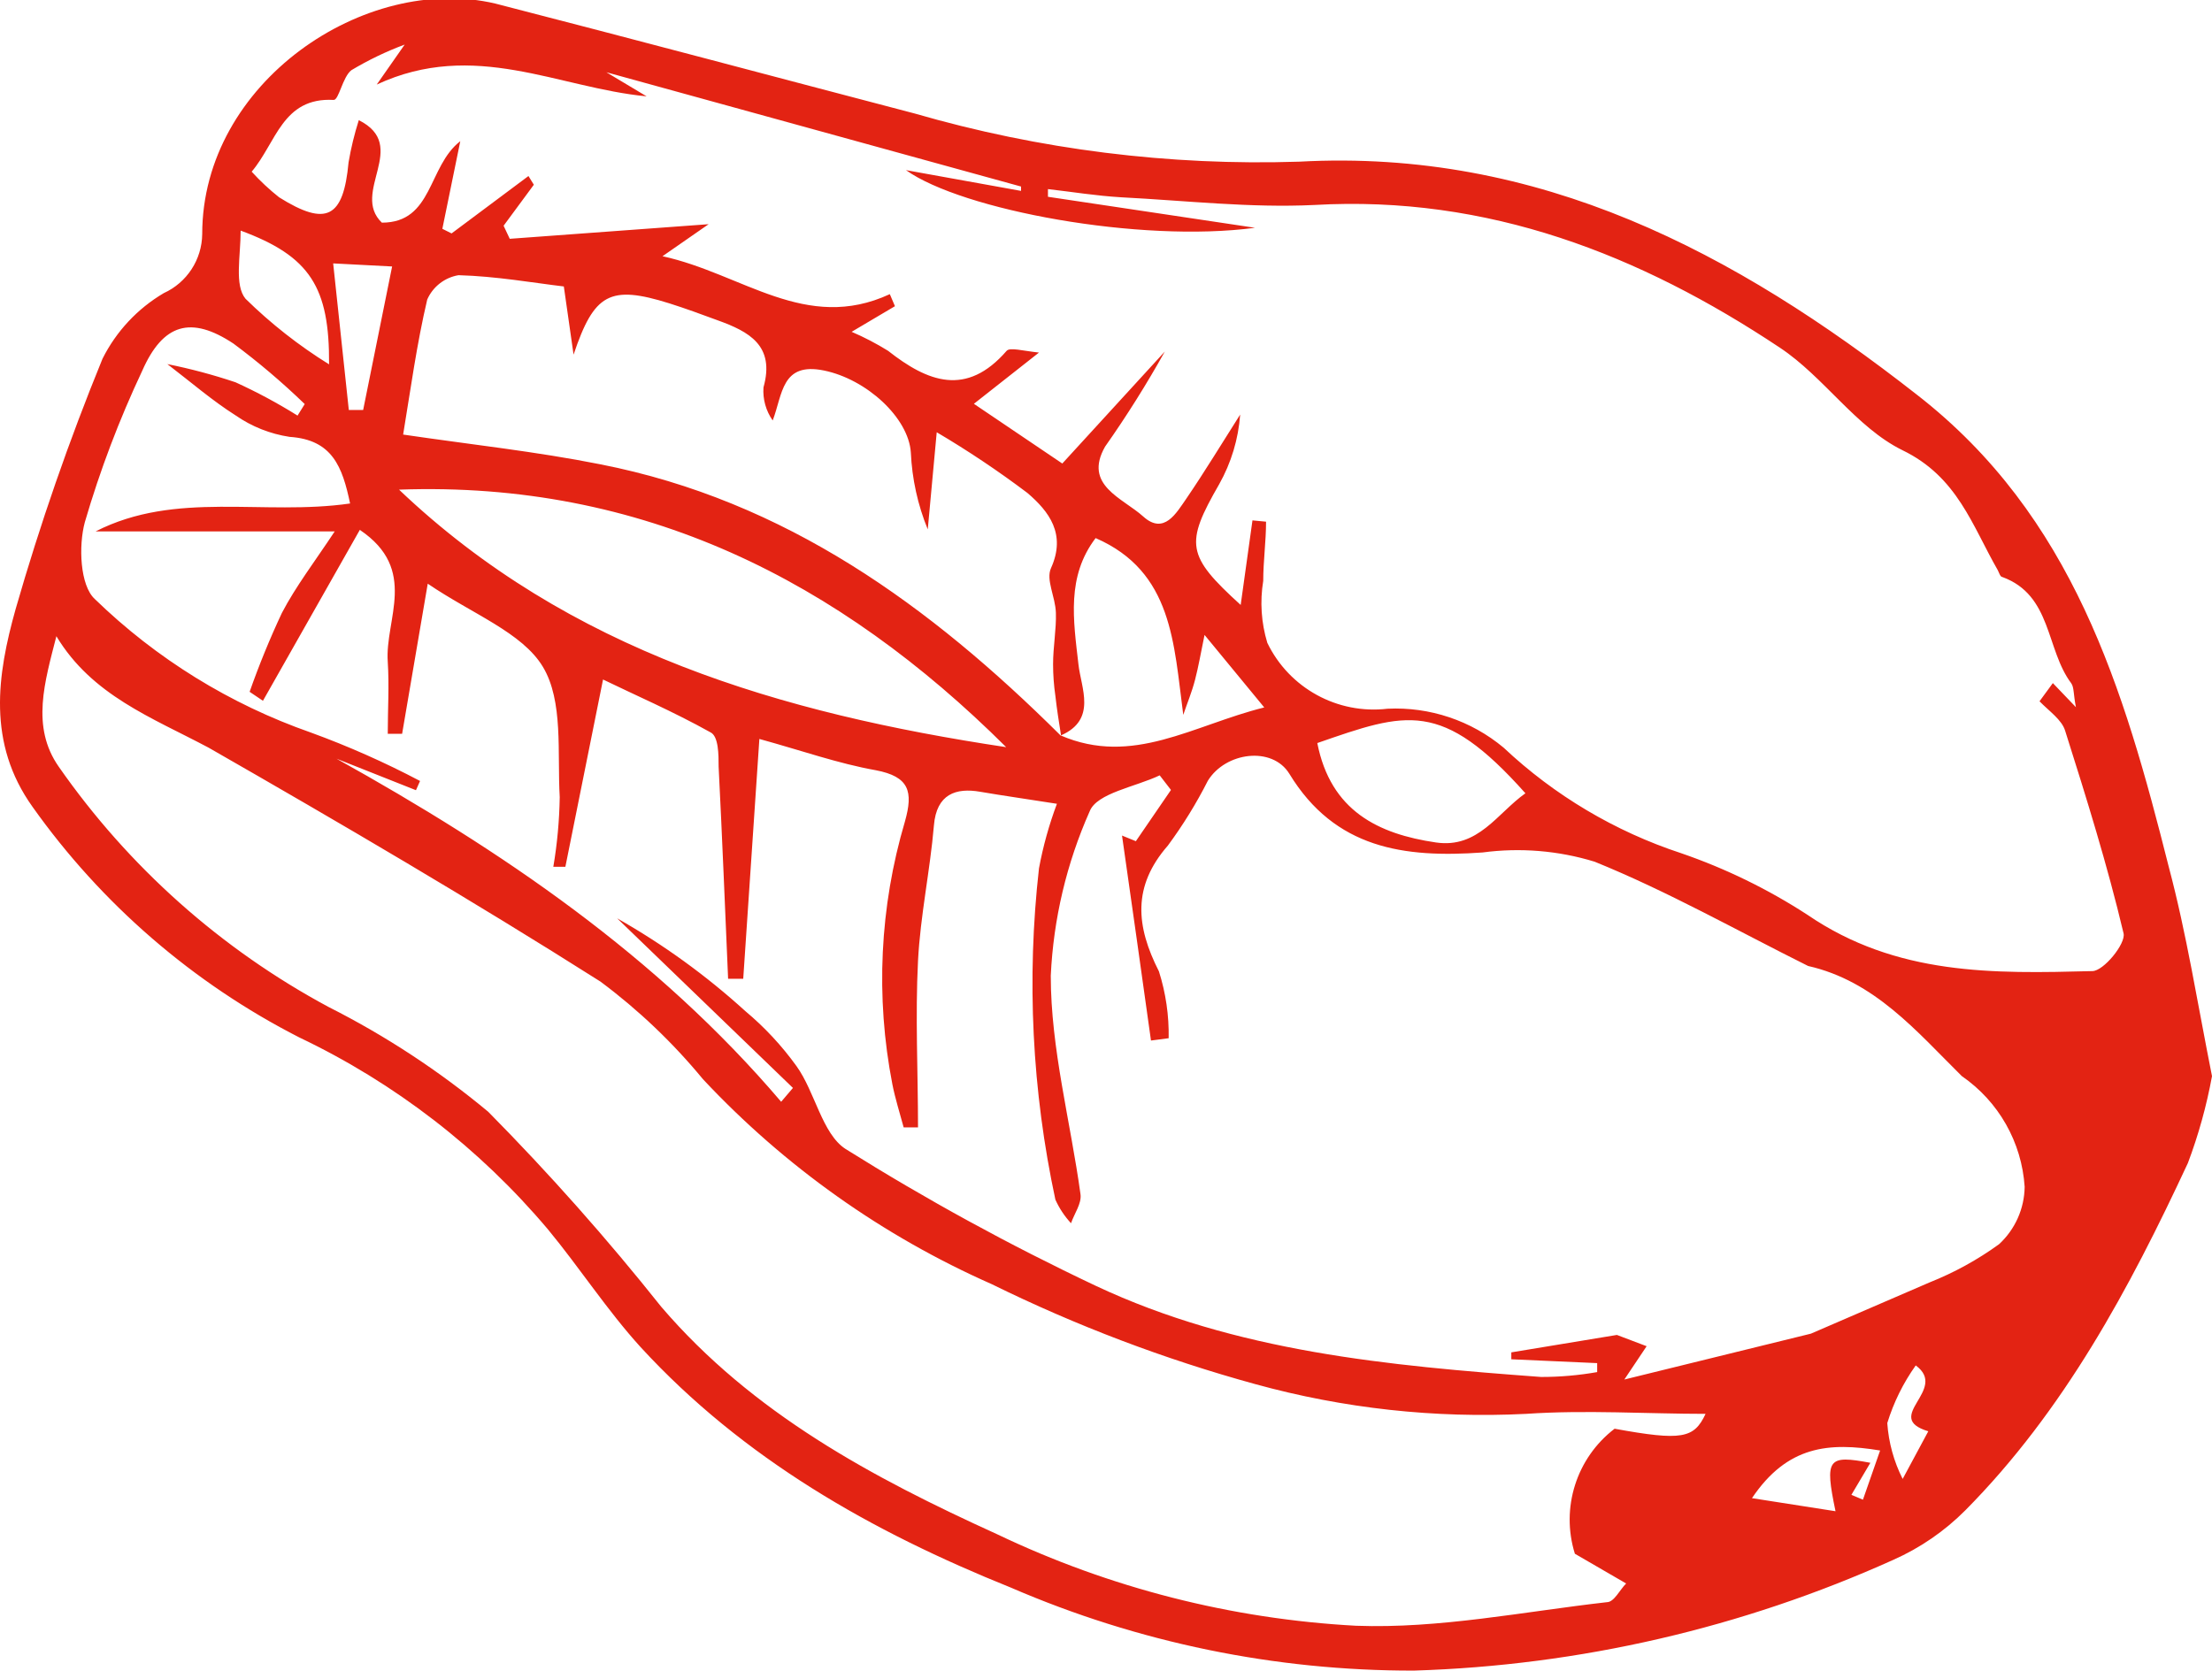
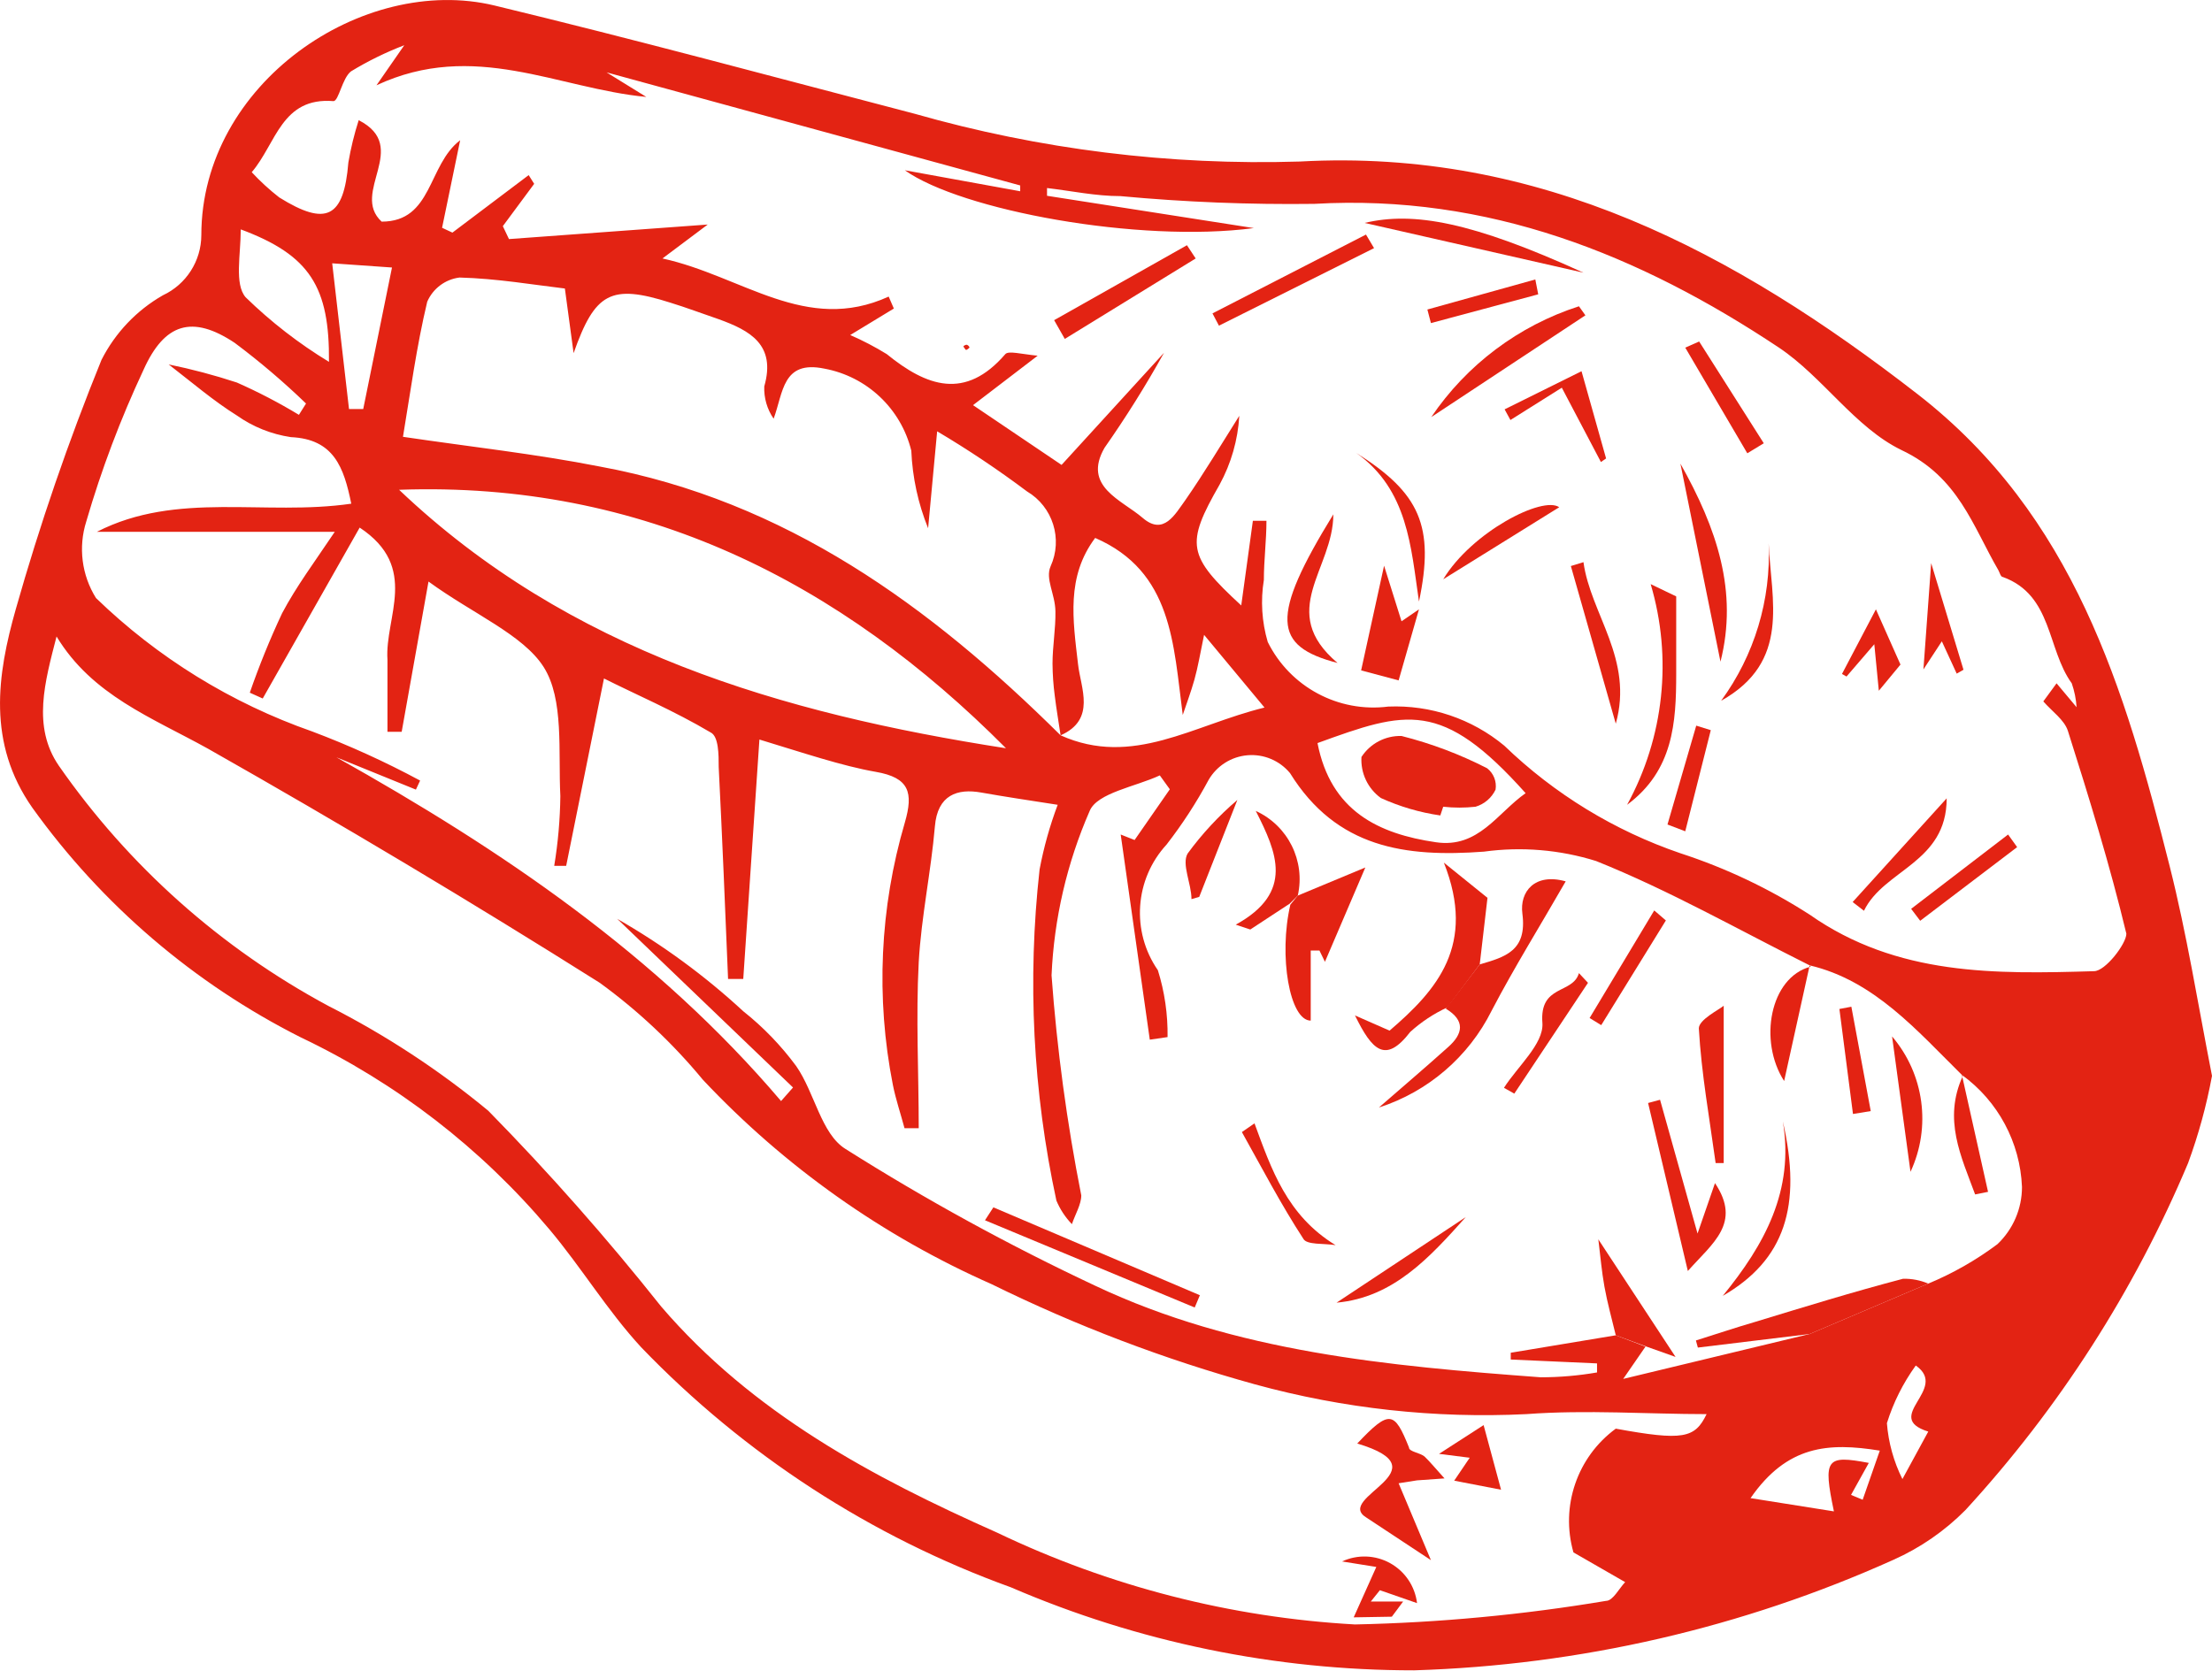
- <svg xmlns="http://www.w3.org/2000/svg" viewBox="0 0 86.31 65.19">
+ <svg xmlns="http://www.w3.org/2000/svg" viewBox="0 0 68.45 51.7">
  <defs>
    <style>.cls-1{fill:#e32313;}</style>
  </defs>
  <g id="Layer_2" data-name="Layer 2">
-     <g id="Layer_1-2" data-name="Layer 1">
-       <path class="cls-1" d="M86.31,42a19.65,19.65,0,0,1-.94,3.39c-2.28,4.9-4.83,9.66-8.68,13.55a9.28,9.28,0,0,1-2.82,1.94,49.18,49.18,0,0,1-18.7,4.32,39.42,39.42,0,0,1-15.73-3.24C34,59.77,29,56.93,25,52.58c-1.31-1.44-2.38-3.1-3.62-4.6a29,29,0,0,0-9.7-7.49,28.86,28.86,0,0,1-10.41-9C-.51,29-.11,26.34.61,23.77A95.47,95.47,0,0,1,4,14a6.19,6.19,0,0,1,2.39-2.56,2.56,2.56,0,0,0,1.5-2.3c0-5.93,6.37-10.2,11.44-9C24.77,1.54,30.23,3,35.69,4.43a48.32,48.32,0,0,0,15,1.88c9.36-.51,17,3.53,24.1,9.09,6.1,4.74,8.08,11.48,9.83,18.42C85.32,36.45,85.74,39.14,86.31,42ZM41.38,28.7c2.82,1.22,5.17-.4,7.95-1.09L47,24.78c-.15.73-.24,1.25-.37,1.75s-.31.92-.46,1.37c-.37-2.78-.41-5.59-3.42-6.9-1.14,1.5-.87,3.19-.67,4.93.1.92.73,2.15-.68,2.77-.08-.52-.16-1-.22-1.54a8.62,8.62,0,0,1-.09-1.24c0-.68.13-1.36.11-2s-.4-1.29-.19-1.75c.6-1.33-.08-2.21-.92-2.93a37.75,37.75,0,0,0-3.54-2.37l-.35,3.79a9,9,0,0,1-.66-3c-.09-1.36-1.73-2.86-3.39-3.2s-1.61.93-2,1.95a2,2,0,0,1-.36-1.29c.46-1.64-.57-2.18-1.79-2.62-.62-.23-1.25-.46-1.88-.66-2.33-.73-2.94-.38-3.74,2L22,11.18c-1.18-.14-2.64-.4-4.11-.44a1.63,1.63,0,0,0-1.22.95c-.41,1.74-.65,3.52-.94,5.27,2.64.39,5.18.66,7.69,1.16C30.66,19.54,36.3,23.65,41.38,28.7ZM76.55,42l0,0c-1.77-1.75-3.4-3.71-6-4.3l0,0c-2.77-1.38-5.47-2.91-8.33-4.07a10.28,10.28,0,0,0-4.37-.36c-3.07.22-5.76-.15-7.54-3.07-.67-1.09-2.49-.85-3.18.27A17.87,17.87,0,0,1,45.57,33c-1.39,1.59-1.25,3.14-.35,4.91a8.12,8.12,0,0,1,.38,2.61l-.69.09c-.37-2.67-.75-5.33-1.13-8l.54.22,1.37-2-.44-.57c-.94.45-2.45.69-2.73,1.4A17.84,17.84,0,0,0,41,38.08c0,2.85.77,5.69,1.16,8.53.05.36-.24.75-.37,1.13a3.42,3.42,0,0,1-.61-.92,40.13,40.13,0,0,1-.64-12.93,14.91,14.91,0,0,1,.7-2.52c-1.13-.18-2.07-.31-3-.47s-1.7.08-1.8,1.32c-.15,1.76-.53,3.52-.62,5.28-.11,2.16,0,4.33,0,6.5l-.56,0c-.15-.56-.33-1.12-.44-1.68a21.59,21.59,0,0,1,.49-10.26c.33-1.17.17-1.75-1.14-2-1.46-.26-2.87-.76-4.54-1.22L29,38.2h-.59c-.12-2.76-.23-5.52-.37-8.28,0-.46,0-1.19-.32-1.34-1.45-.81-3-1.48-4.19-2.06l-1.47,7.31-.47,0a18,18,0,0,0,.25-2.72c-.1-1.73.15-3.75-.66-5.09s-2.76-2.06-4.49-3.24l-1,5.86-.56,0c0-.94.06-1.88,0-2.81-.12-1.66,1.21-3.6-1.09-5.15l-3.78,6.67L9.74,27A33.18,33.18,0,0,1,11,23.92c.55-1.05,1.28-2,2.06-3.18H3.73c3.13-1.6,6.54-.6,9.93-1.09-.3-1.43-.69-2.49-2.36-2.6a5,5,0,0,1-2.11-.84c-.9-.57-1.72-1.28-2.66-2a21.81,21.81,0,0,1,2.66.71,20.89,20.89,0,0,1,2.42,1.3l.28-.45a28.2,28.2,0,0,0-2.78-2.36c-1.66-1.1-2.75-.78-3.56,1.06a40.55,40.55,0,0,0-2.24,5.91c-.25.92-.19,2.47.39,3a23,23,0,0,0,8.43,5.21,34.32,34.32,0,0,1,4.26,1.89l-.16.36-3.1-1.23C19.58,33.2,25.63,37.3,30.48,43l.46-.54-6.86-6.62a27.77,27.77,0,0,1,5,3.62,11.74,11.74,0,0,1,2,2.15c.72,1,1,2.64,1.91,3.23a94.07,94.07,0,0,0,9.76,5.34c5.48,2.58,11.43,3.12,17.38,3.56a12.54,12.54,0,0,0,2.19-.19l0-.35-3.35-.15,0-.27,4.12-.68,1.16.44-.87,1.3,7.28-1.79,4.63-2A12.5,12.5,0,0,0,78,48.56a3.1,3.1,0,0,0,1-2.24A5.69,5.69,0,0,0,76.55,42ZM81,27.6c-.1-.51-.07-.77-.18-.93-1-1.33-.75-3.44-2.69-4.15-.08,0-.13-.17-.18-.27-1-1.74-1.57-3.64-3.72-4.68-1.81-.89-3.06-2.86-4.78-4C64,9.94,58.06,7.61,51.28,8c-2.5.12-5-.17-7.53-.3-1-.06-1.9-.21-2.86-.32l0,.3,8.08,1.21c-4.5.6-11.43-.69-13.62-2.25l4.49.81,0-.17L23.66,2.82l1.57.94c-3.45-.33-6.72-2.23-10.53-.46l1.09-1.56a12.6,12.6,0,0,0-2.08,1c-.34.26-.49,1.17-.69,1.16-2-.11-2.24,1.67-3.2,2.8a9,9,0,0,0,1.07,1c1.85,1.16,2.51.8,2.71-1.36A12.13,12.13,0,0,1,14,4.69c2,1-.33,2.82.9,4,2,0,1.79-2.2,3.06-3.18l-.7,3.42.36.18,3-2.24.21.34-1.18,1.6.24.51,7.76-.57L25.85,10c3.12.68,5.59,3,8.87,1.48l.2.47-1.69,1a10.78,10.78,0,0,1,1.42.74c1.55,1.22,3.06,1.81,4.63,0,.13-.14.61,0,1.26.07L38,15.76l3.45,2.33,4-4.37a41.88,41.88,0,0,1-2.33,3.71c-.86,1.51.68,2,1.49,2.73s1.29-.14,1.68-.7c.73-1.07,1.4-2.18,2.1-3.28a6.51,6.51,0,0,1-.82,2.72c-1.34,2.33-1.28,2.78.84,4.71l.46-3.3.53.05c0,.77-.11,1.54-.11,2.31a5.34,5.34,0,0,0,.16,2.42,4.61,4.61,0,0,0,4.69,2.57,6.57,6.57,0,0,1,4.53,1.52,18.58,18.58,0,0,0,6.93,4.12,22.43,22.43,0,0,1,4.92,2.4C74,38.08,77.79,38,81.64,37.9c.44,0,1.31-1.07,1.22-1.47-.63-2.66-1.45-5.29-2.28-7.91-.13-.43-.62-.76-1-1.15l.52-.71ZM2.2,24.83c-.45,1.77-1,3.53.09,5.09A30.33,30.33,0,0,0,12.82,39.3a33,33,0,0,1,6.23,4.09A94.69,94.69,0,0,1,25.8,51c3.56,4.16,8.23,6.66,13.11,8.88a37.13,37.13,0,0,0,14,3.57c3.25.12,6.53-.55,9.79-.92.28,0,.5-.48.75-.73l-2-1.16A4.47,4.47,0,0,1,63,55.76c2.63.48,3.1.38,3.55-.58-2.28,0-4.67-.16-7,0a33.42,33.42,0,0,1-10.57-1.16,58.21,58.21,0,0,1-10.28-3.9,34.59,34.59,0,0,1-11.27-8,22.94,22.94,0,0,0-4-3.81c-5-3.17-10.14-6.18-15.29-9.13C5.92,28,3.59,27.14,2.2,24.83Zm13.37-5.72c6.63,6.31,14.92,8.73,23.69,10.05C32.72,22.65,25.06,18.77,15.57,19.11ZM51.4,29c.52,2.65,2.38,3.55,4.63,3.88,1.65.24,2.39-1.14,3.49-1.92C56.25,27.29,54.88,27.79,51.4,29ZM9.39,9c0,1-.25,2.13.19,2.66a18.8,18.8,0,0,0,3.26,2.56C12.86,11.21,12.1,10,9.39,9ZM13,10.28,13.61,16l.56,0L15.3,10.4ZM72.24,58.34l.45.19.67-1.92c-2-.33-3.62-.19-5,1.86l3.26.51c-.43-2.06-.3-2.2,1.36-1.89Zm2.51-5.05a7.84,7.84,0,0,0-1.11,2.25,5.7,5.7,0,0,0,.6,2.18l1-1.86C73.42,55.31,76.05,54.24,74.75,53.29Z" />
+     <g id="_1200" data-name="1200">
+       <path class="cls-1" d="M68.45,33.3A16.56,16.56,0,0,1,67.71,36a37.19,37.19,0,0,1-6.89,10.74,7.35,7.35,0,0,1-2.23,1.54A39.05,39.05,0,0,1,43.76,51.7a31.47,31.47,0,0,1-12.48-2.57A30.05,30.05,0,0,1,19.84,41.7C18.79,40.56,18,39.24,17,38.05a22.92,22.92,0,0,0-7.69-5.94A22.92,22.92,0,0,1,1,25C-.4,23-.09,20.89.49,18.85a74.58,74.58,0,0,1,2.65-7.71,4.81,4.81,0,0,1,1.9-2A2.06,2.06,0,0,0,6.23,7.28c0-4.7,5-8.09,9.07-7.11,4.35,1.05,8.67,2.22,13,3.35A39.05,39.05,0,0,0,40.22,5c7.43-.41,13.45,2.8,19.12,7.2,4.84,3.76,6.41,9.11,7.8,14.61C67.67,28.91,68,31,68.45,33.3ZM32.82,22.76c2.23,1,4.1-.32,6.31-.86l-1.87-2.25c-.12.58-.19,1-.3,1.39s-.24.73-.36,1.09c-.29-2.2-.32-4.44-2.71-5.48-.9,1.2-.69,2.53-.53,3.91.08.73.57,1.71-.54,2.2-.06-.41-.13-.81-.18-1.22a8.07,8.07,0,0,1-.07-1c0-.54.1-1.08.09-1.62s-.32-1-.15-1.39a1.82,1.82,0,0,0-.73-2.32A30.84,30.84,0,0,0,29,13.35l-.28,3a7.2,7.2,0,0,1-.52-2.4,3.41,3.41,0,0,0-2.69-2.54c-1.3-.27-1.27.74-1.57,1.55a1.65,1.65,0,0,1-.29-1c.37-1.29-.44-1.73-1.41-2.08-.5-.17-1-.36-1.49-.51-1.85-.59-2.34-.31-3,1.56l-.27-2c-.94-.11-2.1-.31-3.26-.34a1.26,1.26,0,0,0-1,.75c-.33,1.38-.52,2.8-.75,4.18,2.09.31,4.11.53,6.09.92C24.31,15.5,28.79,18.76,32.82,22.76ZM60.71,33.27l0,0C59.33,31.91,58,30.35,56,29.88l0,0c-2.2-1.1-4.34-2.32-6.61-3.23a8,8,0,0,0-3.47-.29c-2.43.18-4.56-.11-6-2.43a1.54,1.54,0,0,0-2.52.21,14.3,14.3,0,0,1-1.3,2,3.12,3.12,0,0,0-.27,3.89,6.6,6.6,0,0,1,.3,2.07l-.55.08-.9-6.35.43.17,1.09-1.57L35.89,24c-.75.35-1.94.54-2.17,1.1a14.26,14.26,0,0,0-1.18,5.09A56.24,56.24,0,0,0,33.46,37c0,.28-.19.59-.29.89a2.37,2.37,0,0,1-.48-.73,31.81,31.81,0,0,1-.52-10.25,12,12,0,0,1,.56-2c-.9-.14-1.64-.25-2.37-.38s-1.35.07-1.43,1.05c-.12,1.4-.42,2.79-.5,4.2-.09,1.71,0,3.43,0,5.14l-.44,0c-.12-.45-.27-.89-.36-1.34A17.08,17.08,0,0,1,28,25.46c.27-.93.14-1.39-.9-1.57s-2.28-.6-3.6-1L23,30.3h-.47c-.09-2.19-.18-4.38-.29-6.56,0-.38,0-.95-.25-1.07C20.86,22,19.64,21.48,18.69,21l-1.17,5.8-.37,0a14.32,14.32,0,0,0,.19-2.16c-.07-1.37.12-3-.52-4S14.63,19,13.26,18l-.83,4.65-.44,0c0-.75,0-1.49,0-2.23-.09-1.32,1-2.86-.86-4.09l-3,5.29-.4-.18a25.25,25.25,0,0,1,1-2.46c.44-.83,1-1.58,1.63-2.52H3c2.48-1.27,5.19-.48,7.87-.87-.23-1.13-.54-2-1.87-2.06a3.88,3.88,0,0,1-1.67-.67c-.72-.45-1.36-1-2.11-1.58a18.83,18.83,0,0,1,2.11.56,16.94,16.94,0,0,1,1.92,1l.22-.35a23.11,23.11,0,0,0-2.21-1.88c-1.31-.87-2.17-.61-2.82.84a32.44,32.44,0,0,0-1.77,4.69,2.85,2.85,0,0,0,.3,2.37,18.3,18.3,0,0,0,6.69,4.13A27.4,27.4,0,0,1,13,24.16l-.13.28-2.46-1c5.12,2.87,9.91,6.11,13.76,10.64l.37-.42L19.1,28.44A21.35,21.35,0,0,1,23,31.3,8.93,8.93,0,0,1,24.64,33c.57.82.77,2.09,1.52,2.56A70.71,70.71,0,0,0,33.9,39.8c4.34,2.05,9.06,2.48,13.78,2.83a10.31,10.31,0,0,0,1.74-.15l0-.28-2.67-.12,0-.21L50,41.33l.92.35-.69,1L56,41.29l3.67-1.56a9.92,9.92,0,0,0,2.14-1.22,2.44,2.44,0,0,0,.76-1.77A4.51,4.51,0,0,0,60.71,33.27Zm3.55-11.38a2.81,2.81,0,0,0-.15-.74c-.77-1.06-.59-2.73-2.13-3.29-.07,0-.1-.14-.14-.21-.8-1.38-1.24-2.89-3-3.72-1.44-.7-2.43-2.26-3.79-3.17C50.74,7.89,46.05,6,40.67,6.31a56.86,56.86,0,0,1-6-.24c-.76,0-1.51-.16-2.27-.25l0,.24,6.4,1c-3.56.47-9.06-.55-10.8-1.79l3.57.65V5.74L18.77,2.24,20,3c-2.74-.26-5.33-1.77-8.35-.36l.86-1.24a10.14,10.14,0,0,0-1.65.81c-.27.21-.38.92-.54.92C8.71,3,8.55,4.44,7.79,5.33a7.2,7.2,0,0,0,.85.78c1.46.91,2,.63,2.14-1.08a9.54,9.54,0,0,1,.32-1.31c1.62.83-.27,2.24.71,3.14,1.58,0,1.42-1.75,2.43-2.52l-.56,2.71L14,7.2l2.36-1.78.17.27L15.56,7l.19.4,6.15-.45L20.5,8c2.47.54,4.44,2.35,7,1.18l.16.37-1.35.82a9,9,0,0,1,1.13.59c1.23,1,2.43,1.44,3.67,0,.1-.11.49,0,1,.05l-2,1.53,2.74,1.85,3.17-3.47a33.48,33.48,0,0,1-1.84,2.94c-.69,1.2.53,1.61,1.18,2.17s1-.11,1.32-.55c.59-.85,1.12-1.74,1.67-2.61A5.06,5.06,0,0,1,37.74,15c-1.06,1.85-1,2.2.67,3.74l.36-2.62.42,0c0,.61-.08,1.22-.08,1.83a4.33,4.33,0,0,0,.12,1.92,3.65,3.65,0,0,0,3.73,2,5.27,5.27,0,0,1,3.59,1.21A14.68,14.68,0,0,0,52,26.41,17.26,17.26,0,0,1,56,28.31c2.71,1.9,5.75,1.84,8.8,1.75.35,0,1-.85,1-1.16-.51-2.12-1.15-4.2-1.81-6.28-.11-.34-.49-.6-.76-.91l.41-.56ZM1.75,19.7c-.36,1.4-.76,2.79.07,4a24,24,0,0,0,8.35,7.44,26.82,26.82,0,0,1,4.94,3.24,77.21,77.21,0,0,1,5.35,6.06c2.83,3.3,6.53,5.28,10.4,7a29.43,29.43,0,0,0,11.07,2.84,53.86,53.86,0,0,0,7.77-.73c.21,0,.4-.38.59-.58l-1.6-.92A3.54,3.54,0,0,1,50,44.22c2.08.38,2.45.3,2.81-.45-1.81,0-3.71-.14-5.58,0a26.78,26.78,0,0,1-8.39-.92,46.59,46.59,0,0,1-8.15-3.1,27.54,27.54,0,0,1-8.94-6.33,17.48,17.48,0,0,0-3.19-3c-4-2.52-8-4.91-12.13-7.25C4.7,22.21,2.85,21.52,1.75,19.7Zm10.6-4.54c5.26,5,11.84,6.92,18.78,8C26,18,19.87,14.89,12.35,15.16ZM40.77,23c.41,2.1,1.88,2.81,3.67,3.07,1.31.19,1.89-.9,2.77-1.52C44.61,21.64,43.52,22,40.77,23ZM7.45,7.1c0,.79-.2,1.69.15,2.1a14.4,14.4,0,0,0,2.58,2C10.2,8.89,9.6,7.9,7.45,7.1Zm2.83,1.05.52,4.51.44,0,.89-4.38Zm47,38.12.36.15.53-1.52c-1.6-.26-2.87-.16-4,1.47l2.58.41c-.34-1.63-.24-1.75,1.08-1.5Zm2-4a6.18,6.18,0,0,0-.89,1.78,4.69,4.69,0,0,0,.48,1.73l.8-1.47C58.23,43.86,60.32,43,59.29,42.27Z" />
+       <path class="cls-1" d="M56,41.29l-3.46.42-.06-.22c.61-.19,1.23-.4,1.85-.58,1.51-.46,3-.92,4.56-1.33a1.89,1.89,0,0,1,.78.15Z" />
+       <path class="cls-1" d="M50,41.33c-.12-.5-.26-1-.35-1.5s-.12-.91-.19-1.47L51.85,42l-.9-.32Z" />
+       <path class="cls-1" d="M45.79,29.85c.79-.23,1.47-.42,1.32-1.57-.09-.68.38-1.27,1.34-1-.78,1.36-1.59,2.66-2.29,4a5.93,5.93,0,0,1-3.49,3c.71-.62,1.43-1.23,2.13-1.86.48-.42.55-.83-.06-1.2Z" />
+       <path class="cls-1" d="M40.16,27.72l2.09-.87L41,29.77s-.08-.17-.17-.35l-.27,0v2.17c-.65,0-1-2-.63-3.59Z" />
+       <path class="cls-1" d="M45.79,29.85l-1,1.33a4.51,4.51,0,0,0-1.15.76c-.77,1-1.18.57-1.71-.51L43,31.9c1.47-1.26,2.69-2.65,1.68-5.2l1.35,1.09Z" />
+       <path class="cls-1" d="M52.23,39.34,51,34.14l.37-.1,1.16,4.14.54-1.56C53.9,37.86,53,38.47,52.23,39.34Z" />
+       <path class="cls-1" d="M30.74,37.37l6.39,2.72-.16.38-6.49-2.7Z" />
+       <path class="cls-1" d="M40.16,27.72l-.25.25-1.22.8-.45-.15c1.82-1,1.27-2.24.62-3.52A2.32,2.32,0,0,1,40.16,27.72Z" />
+       <path class="cls-1" d="M53.09,36c-.19-1.39-.44-2.77-.52-4.17,0-.27.63-.58.77-.7V36Z" />
+       <path class="cls-1" d="M53.31,40.11c1.29-1.58,2.22-3.26,1.86-5.4C55.77,37.33,55.23,39,53.31,40.11Z" />
+       <path class="cls-1" d="M58.55,32.08a3.91,3.91,0,0,1,.57,4.19Z" />
+       <path class="cls-1" d="M38.82,34.77c.52,1.41,1,2.85,2.51,3.77-.35-.06-.9,0-1-.2-.69-1.06-1.28-2.19-1.9-3.3Z" />
+       <path class="cls-1" d="M38.29,24.76l-1.18,3-.24.07c0-.48-.31-1.08-.12-1.41A9.73,9.73,0,0,1,38.29,24.76Z" />
+       <path class="cls-1" d="M49.14,30.42l-2.28,3.43-.32-.18c.42-.66,1.23-1.36,1.19-2-.1-1.21.94-.89,1.13-1.55Z" />
+       <path class="cls-1" d="M60.71,33.27l.81,3.62-.4.08c-.43-1.17-1-2.32-.38-3.67Z" />
+       <path class="cls-1" d="M56,29.88l-.79,3.58c-.8-1.24-.44-3.21.82-3.54Z" />
+       <path class="cls-1" d="M51.55,28.49l-2,3.24-.36-.22,2-3.33Z" />
+       <path class="cls-1" d="M45.36,37.67c-1.12,1.25-2.24,2.49-4,2.65Z" />
+       <path class="cls-1" d="M57.29,31.16l.6,3.23-.55.09-.42-3.25Z" />
+       <path class="cls-1" d="M51.08,18.08l.79.38c0,.89,0,1.64,0,2.39,0,1.52-.09,3-1.52,4.06A8.93,8.93,0,0,0,51.08,18.08Z" />
+       <path class="cls-1" d="M43.37,19.23l.54-.37-.63,2.2-1.16-.31.71-3.24Z" />
+       <path class="cls-1" d="M44.29,12.91a8.76,8.76,0,0,1,4.57-3.43l.2.28Z" />
+       <path class="cls-1" d="M42.52,7.68l-4.8,2.4-.2-.38,4.75-2.44Z" />
+       <path class="cls-1" d="M32.62,9.91l4.11-2.32L37,8l-4.05,2.49Z" />
+       <path class="cls-1" d="M49,8.44,42.23,6.9C43.74,6.54,45.56,6.87,49,8.44Z" />
+       <path class="cls-1" d="M53.24,20.48,52,14.35C53.13,16.36,53.79,18.31,53.24,20.48Z" />
+       <path class="cls-1" d="M41.26,15.92c0,1.7-1.76,3,.13,4.6C39.39,20,39.3,19.11,41.26,15.92Z" />
+       <path class="cls-1" d="M43.91,18.62c-.25-1.69-.34-3.46-1.94-4.6C43.94,15.26,44.4,16.29,43.91,18.62Z" />
+       <path class="cls-1" d="M49,17.4c.22,1.61,1.56,3,1,5l-1.39-4.88Z" />
+       <path class="cls-1" d="M52.58,10.57l2,3.15-.51.31-1.92-3.27Z" />
+       <path class="cls-1" d="M53.26,21.69a7.66,7.66,0,0,0,1.47-4.87C54.81,18.59,55.42,20.48,53.26,21.69Z" />
+       <path class="cls-1" d="M57.33,27.92l2.91-3.21c0,2-1.94,2.2-2.56,3.48Z" />
+       <path class="cls-1" d="M46.56,12.67l2.38-1.18.76,2.7-.16.11L48.33,12l-1.59,1Z" />
+       <path class="cls-1" d="M44.66,17.93c.89-1.47,3.08-2.59,3.59-2.23Z" />
+       <path class="cls-1" d="M62.42,26.22l-3,2.28-.28-.37,3-2.3Z" />
+       <path class="cls-1" d="M51.6,25.52l.89-3.06.45.14-.79,3.13Z" />
+       <path class="cls-1" d="M47.6,9.11,44.28,10l-.11-.42,3.34-.93Z" />
+       <path class="cls-1" d="M58.81,20.57l-.67.81L58,19.94l-.86,1L57,20.86l1.05-2Z" />
+       <path class="cls-1" d="M60.55,20.85l-.46-1-.57.87.24-3.29,1,3.3Z" />
+       <path class="cls-1" d="M30,10.76s-.07.07-.1.07-.05-.06-.08-.09.06-.07.09-.07S30,10.72,30,10.76Z" />
+       <path class="cls-1" d="M42,44.68c1-1.06,1.15-1,1.6.12,0,.14.35.16.49.29s.41.45.61.67l-.85.06-.57.09,1,2.38-2-1.32C41.27,46.35,44.75,45.5,42,44.68Z" />
+       <path class="cls-1" d="M41.89,50.06l.7-1.56-1.06-.17a1.64,1.64,0,0,1,2.32,1.29l-1.15-.4-.28.35,1,0-.35.47Z" />
+       <path class="cls-1" d="M45.48,45.12,44.53,45l1.38-.89.54,2L45,45.83Z" />
+       <path class="cls-1" d="M44.57,25.24a6.78,6.78,0,0,1-1.84-.54,1.46,1.46,0,0,1-.6-1.27,1.43,1.43,0,0,1,1.24-.65,12.5,12.5,0,0,1,2.65,1,.7.7,0,0,1,.26.66,1,1,0,0,1-.62.53,4.59,4.59,0,0,1-1,0Z" />
    </g>
  </g>
</svg>
